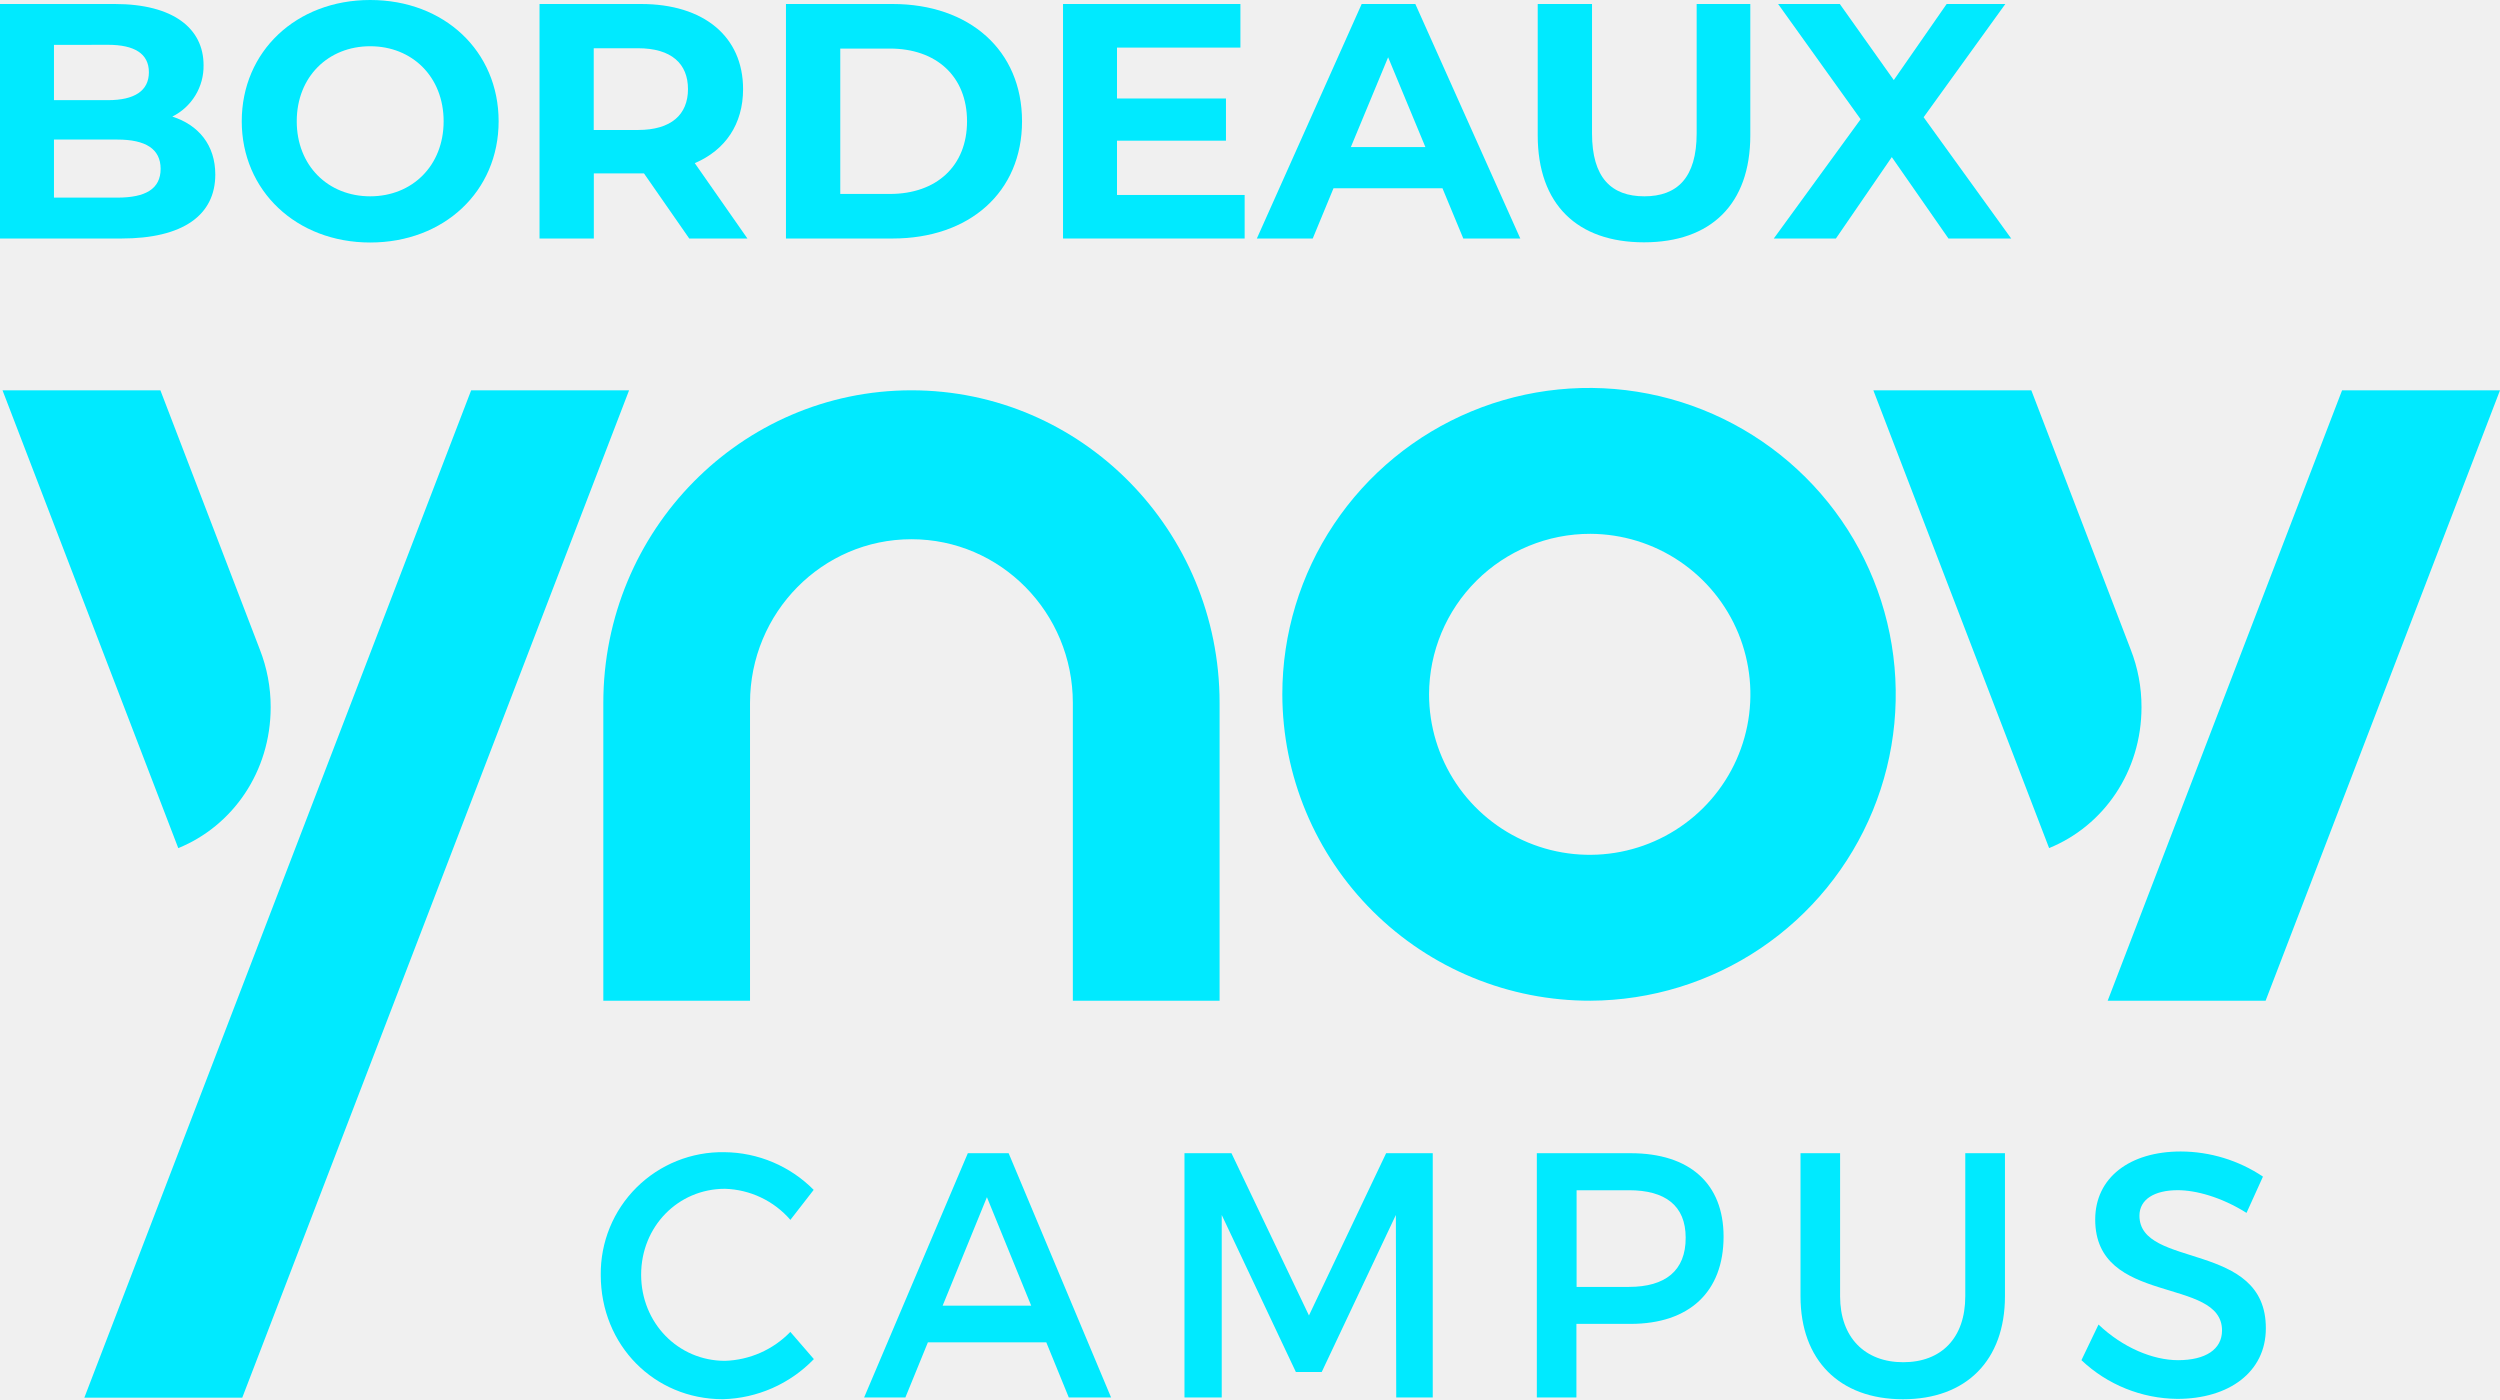
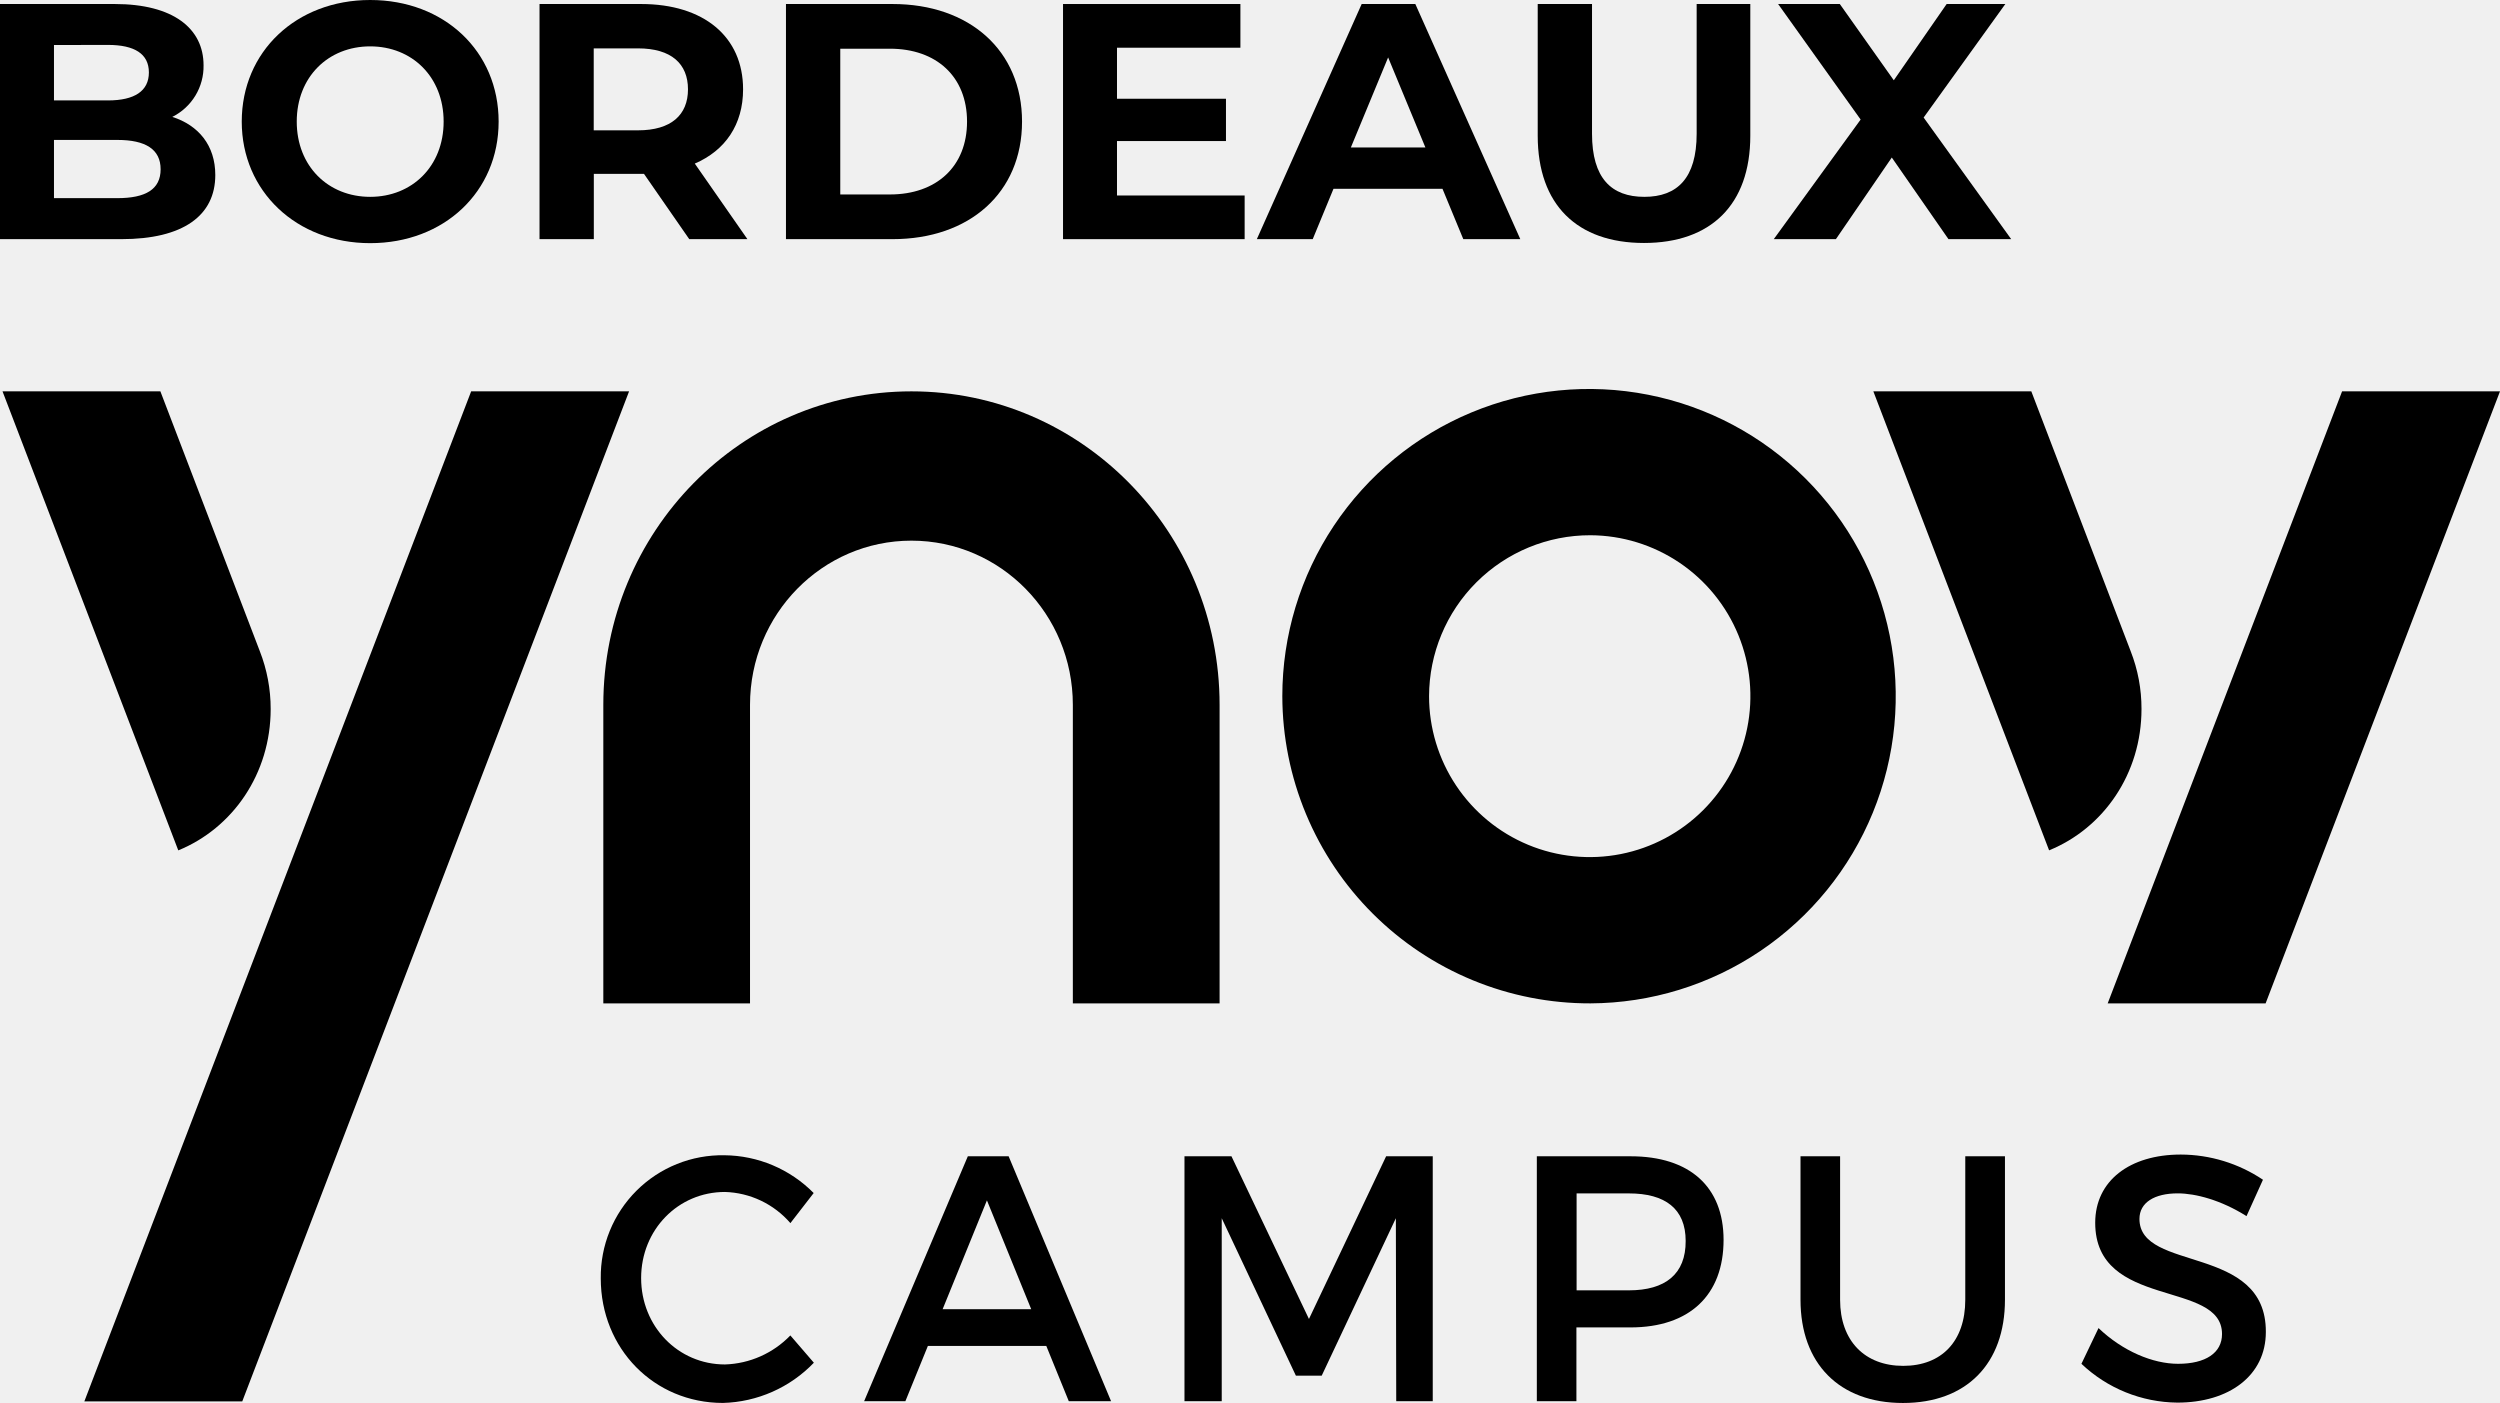
- <svg xmlns="http://www.w3.org/2000/svg" width="268" height="150" viewBox="0 0 268 150" fill="none">
-   <path d="M77.716 145.881C72.684 145.881 68.73 141.806 68.73 136.645C68.73 131.483 72.689 127.439 77.716 127.439C79.052 127.479 80.366 127.795 81.573 128.369C82.781 128.942 83.856 129.76 84.73 130.77L87.227 127.553C84.697 124.998 81.258 123.546 77.661 123.514C75.918 123.482 74.186 123.8 72.568 124.449C70.95 125.098 69.479 126.065 68.242 127.293C67.005 128.521 66.028 129.985 65.368 131.597C64.709 133.21 64.38 134.938 64.401 136.68C64.401 144.2 70.123 149.995 77.496 149.995C81.186 149.899 84.689 148.354 87.247 145.696L84.725 142.779C82.883 144.685 80.368 145.798 77.716 145.881Z" fill="#00EAFF" />
-   <path d="M103.751 123.624L92.633 149.81H97.056L99.468 143.901H112.163L114.575 149.81H119.108L108.125 123.624H103.751ZM101.05 139.971L105.798 128.336L110.546 139.971H101.05Z" fill="#00EAFF" />
-   <path d="M140.32 141.018L132.013 123.624H126.976V149.81H130.97V130.246L138.917 147.078H141.688L149.636 130.246L149.676 149.81H153.59V123.624H148.593L140.32 141.018Z" fill="#00EAFF" />
-   <path d="M174.803 123.624H164.748V149.81H168.991V141.921H174.783C181.113 141.921 184.767 138.475 184.767 132.565C184.767 126.88 181.133 123.624 174.803 123.624ZM174.623 137.956H169.011V127.593H174.623C178.507 127.593 180.704 129.234 180.704 132.675C180.723 136.231 178.507 137.956 174.623 137.956Z" fill="#00EAFF" />
-   <path d="M210.678 138.964C210.678 143.417 208.127 146.03 204.023 146.03C199.919 146.03 197.258 143.377 197.258 138.964V123.624H193.015V138.964C193.015 145.806 197.188 150 203.998 150C210.807 150 214.931 145.806 214.931 138.964V123.624H210.678V138.964Z" fill="#00EAFF" />
-   <path d="M229.349 130.321C229.349 128.561 230.972 127.588 233.453 127.588C235.355 127.588 238.091 128.301 240.827 130.022L242.589 126.132C239.982 124.386 236.916 123.449 233.777 123.439C228.311 123.439 224.606 126.242 224.606 130.73C224.606 140.046 238.201 136.794 238.201 142.629C238.201 144.649 236.438 145.811 233.488 145.811C230.792 145.811 227.552 144.459 224.961 141.991L223.129 145.811C225.909 148.443 229.583 149.925 233.413 149.96C238.954 149.96 242.898 147.077 242.898 142.405C242.948 132.979 229.349 136.046 229.349 130.321Z" fill="#00EAFF" />
-   <path d="M170.499 107.276C176.996 107.245 183.338 105.293 188.724 101.665C194.111 98.038 198.301 92.897 200.766 86.893C203.231 80.888 203.859 74.289 202.573 67.928C201.286 61.566 198.142 55.729 193.537 51.151C188.933 46.573 183.073 43.461 176.699 42.206C170.325 40.952 163.722 41.612 157.723 44.103C151.724 46.595 146.598 50.805 142.993 56.204C139.387 61.602 137.464 67.947 137.465 74.436C137.475 78.76 138.337 83.039 140.002 87.029C141.668 91.019 144.104 94.642 147.172 97.692C150.24 100.742 153.879 103.158 157.881 104.802C161.884 106.447 166.171 107.287 170.499 107.276ZM170.499 57.226C173.902 57.242 177.224 58.264 180.046 60.164C182.868 62.065 185.063 64.757 186.355 67.902C187.646 71.048 187.976 74.504 187.302 77.837C186.629 81.169 184.982 84.227 182.57 86.625C180.158 89.023 177.089 90.654 173.75 91.312C170.411 91.969 166.952 91.624 163.81 90.319C160.667 89.015 157.982 86.809 156.093 83.982C154.204 81.154 153.196 77.831 153.196 74.431C153.206 69.859 155.035 65.477 158.279 62.251C161.522 59.024 165.916 57.217 170.494 57.226H170.499Z" fill="#00EAFF" />
-   <path d="M64.676 107.276H80.402V75.359C80.402 65.664 88.15 57.805 97.706 57.805C107.261 57.805 115.009 65.664 115.009 75.359V107.276H130.74V75.359C130.74 56.847 115.948 41.841 97.706 41.841C79.463 41.841 64.676 56.852 64.676 75.359V107.276Z" fill="#00EAFF" />
-   <path d="M29.016 75.803C29.02 73.683 28.623 71.582 27.847 69.609L17.194 41.841H0.27L19.111 90.919C24.962 88.535 29.016 82.71 29.016 75.803Z" fill="#00EAFF" />
-   <path d="M242.873 107.276L268 41.841H251.071L225.944 107.276H242.873Z" fill="#00EAFF" />
-   <path d="M229.569 75.803C229.575 73.681 229.179 71.578 228.401 69.604L217.757 41.841H200.823L219.664 90.914C225.515 88.535 229.569 82.71 229.569 75.803Z" fill="#00EAFF" />
-   <path d="M50.508 41.841L9.041 149.831H25.97L67.437 41.841H50.508Z" fill="#00EAFF" />
-   <path d="M23.08 18.711C23.08 23.055 19.63 25.569 13.015 25.569H0V0.429H12.296C18.587 0.429 21.822 3.052 21.822 6.982C21.842 8.124 21.539 9.248 20.946 10.224C20.353 11.2 19.495 11.989 18.472 12.498C21.282 13.395 23.08 15.55 23.08 18.711ZM5.786 4.813V10.737H11.577C14.413 10.737 15.961 9.74 15.961 7.745C15.961 5.75 14.413 4.803 11.577 4.803L5.786 4.813ZM17.219 18.098C17.219 15.959 15.601 14.961 12.581 14.961H5.786V21.185H12.581C15.601 21.185 17.219 20.252 17.219 18.098Z" fill="#00EAFF" />
-   <path d="M25.915 13.001C25.915 5.531 31.741 0 39.684 0C47.627 0 53.453 5.486 53.453 13.001C53.453 20.517 47.592 25.997 39.684 25.997C31.776 25.997 25.915 20.447 25.915 13.001ZM47.557 13.001C47.557 8.224 44.178 4.957 39.684 4.957C35.191 4.957 31.811 8.224 31.811 13.001C31.811 17.779 35.191 21.045 39.684 21.045C44.178 21.045 47.557 17.774 47.557 13.001Z" fill="#00EAFF" />
-   <path d="M73.887 25.569L69.034 18.587H63.658V25.569H57.837V0.429H68.73C75.45 0.429 79.658 3.92 79.658 9.55C79.658 13.32 77.751 16.088 74.481 17.49L80.123 25.569H73.887ZM68.395 5.172H63.648V13.934H68.395C71.955 13.934 73.752 12.283 73.752 9.55C73.752 6.817 71.965 5.172 68.395 5.172Z" fill="#00EAFF" />
-   <path d="M84.256 0.429H95.684C103.916 0.429 109.562 5.386 109.562 13.001C109.562 20.616 103.916 25.569 95.684 25.569H84.256V0.429ZM95.399 20.791C100.391 20.791 103.666 17.799 103.666 13.001C103.666 8.204 100.396 5.207 95.399 5.207H90.077V20.791H95.399Z" fill="#00EAFF" />
-   <path d="M133.426 20.901V25.569H113.956V0.429H132.972V5.102H119.742V10.558H131.424V15.081H119.742V20.901H133.426Z" fill="#00EAFF" />
-   <path d="M154.633 20.183H142.951L140.725 25.569H134.734L145.972 0.429H151.723L162.976 25.569H156.865L154.633 20.183ZM152.801 15.764L148.807 6.139L144.813 15.764H152.801Z" fill="#00EAFF" />
-   <path d="M164.843 14.507V0.429H170.664V14.293C170.664 19.07 172.751 21.045 176.275 21.045C179.8 21.045 181.882 19.05 181.882 14.293V0.429H187.633V14.507C187.633 21.903 183.389 25.977 176.235 25.977C169.081 25.977 164.843 21.903 164.843 14.507Z" fill="#00EAFF" />
-   <path d="M208.875 25.569L202.8 16.841L196.809 25.569H190.149L199.46 12.782L190.613 0.429H197.228L203.014 8.583L208.681 0.429H214.971L206.214 12.567L215.6 25.569H208.875Z" fill="#00EAFF" />
+ <svg xmlns="http://www.w3.org/2000/svg" width="335" height="188" viewBox="0 0 335 188" fill="none">
+   <g clip-path="url(#clip0_297_100)">
+     <path d="M97.145 182.837C90.855 182.837 85.912 177.731 85.912 171.261C85.912 164.792 90.861 159.723 97.145 159.723C98.816 159.773 100.457 160.17 101.967 160.889C103.476 161.608 104.82 162.632 105.913 163.898L109.033 159.867C105.871 156.664 101.573 154.844 97.076 154.804C94.897 154.764 92.732 155.162 90.71 155.976C88.687 156.79 86.848 158.002 85.302 159.541C83.756 161.08 82.535 162.914 81.71 164.935C80.886 166.956 80.475 169.122 80.502 171.305C80.502 180.731 87.653 187.994 96.871 187.994C101.482 187.873 105.861 185.937 109.058 182.606L105.907 178.949C103.603 181.339 100.46 182.734 97.145 182.837Z" fill="black" />
+     <path d="M129.689 154.942L115.792 187.763H121.321L124.335 180.356H140.204L143.218 187.763H148.885L135.156 154.942H129.689ZM126.313 175.431L132.248 160.848L138.182 175.431H126.313Z" fill="black" />
+     <path d="M175.4 176.743L165.016 154.942H158.72V187.763H163.712V163.242L173.647 184.337H177.11L187.045 163.242L187.095 187.763H191.988V154.942H185.741L175.4 176.743Z" fill="black" />
+     <path d="M218.503 154.942H205.935V187.763H211.239V177.874H218.478C226.391 177.874 230.959 173.555 230.959 166.149C230.959 159.023 226.416 154.942 218.503 154.942ZM218.279 172.905H211.264V159.917H218.279C223.134 159.917 225.879 161.973 225.879 166.286C225.904 170.743 223.134 172.905 218.279 172.905Z" fill="black" />
+     <path d="M263.347 174.168C263.347 179.75 260.158 183.025 255.029 183.025C249.899 183.025 246.573 179.7 246.573 174.168V154.942H241.268V174.168C241.268 182.743 246.485 188 254.997 188C263.509 188 268.664 182.743 268.664 174.168V154.942H263.347V174.168Z" fill="black" />
+     <path d="M286.686 163.336C286.686 161.129 288.715 159.911 291.816 159.911C294.194 159.911 297.613 160.804 301.033 162.961L303.236 158.085C299.977 155.897 296.145 154.723 292.222 154.71C285.388 154.71 280.758 158.223 280.758 163.848C280.758 175.524 297.751 171.449 297.751 178.762C297.751 181.293 295.548 182.75 291.86 182.75C288.49 182.75 284.44 181.056 281.201 177.962L278.911 182.75C282.386 186.048 286.979 187.906 291.766 187.95C298.693 187.95 303.623 184.337 303.623 178.481C303.685 166.667 286.686 170.511 286.686 163.336Z" fill="black" />
+     <path d="M213.124 134.453C221.245 134.414 229.172 131.967 235.905 127.421C242.639 122.874 247.877 116.431 250.957 108.905C254.038 101.38 254.824 93.109 253.216 85.136C251.608 77.163 247.678 69.847 241.922 64.109C236.166 58.372 228.842 54.471 220.874 52.899C212.906 51.327 204.652 52.154 197.154 55.276C189.655 58.399 183.248 63.676 178.741 70.442C174.234 77.208 171.83 85.16 171.831 93.294C171.843 98.712 172.921 104.075 175.003 109.076C177.085 114.077 180.13 118.619 183.965 122.441C187.799 126.263 192.348 129.291 197.351 131.352C202.355 133.413 207.714 134.467 213.124 134.453ZM213.124 71.723C217.378 71.743 221.53 73.025 225.058 75.406C228.585 77.788 231.329 81.162 232.943 85.104C234.558 89.046 234.97 93.379 234.128 97.555C233.286 101.732 231.227 105.565 228.213 108.57C225.198 111.576 221.361 113.62 217.188 114.444C213.014 115.268 208.69 114.835 204.762 113.2C200.834 111.565 197.477 108.801 195.116 105.257C192.755 101.713 191.495 97.548 191.495 93.287C191.508 87.556 193.793 82.065 197.848 78.021C201.903 73.977 207.396 71.712 213.118 71.723H213.124Z" fill="black" />
+     <path d="M80.845 134.453H100.502V94.45C100.502 82.299 110.188 72.448 122.132 72.448C134.076 72.448 143.761 82.299 143.761 94.45V134.453H163.425V94.45C163.425 71.248 144.935 52.441 122.132 52.441C99.329 52.441 80.845 71.255 80.845 94.45V134.453Z" fill="black" />
+     <path d="M36.27 95.006C36.275 92.35 35.779 89.716 34.809 87.243L21.492 52.441H0.337L23.889 113.951C31.202 110.964 36.27 103.663 36.27 95.006Z" fill="black" />
+     <path d="M303.592 134.453L335 52.441H313.839L282.43 134.453H303.592Z" fill="black" />
+     <path d="M286.961 95.006C286.969 92.347 286.474 89.711 285.501 87.237L272.196 52.441H251.028L274.58 113.945C281.894 110.964 286.961 103.663 286.961 95.006Z" fill="black" />
+     <path d="M63.135 52.441L11.302 187.787H32.463L84.296 52.441H63.135Z" fill="black" />
+     <path d="M28.85 23.452C28.85 28.896 24.538 32.046 16.269 32.046H0V0.538H15.37C23.233 0.538 27.277 3.825 27.277 8.751C27.303 10.181 26.923 11.591 26.182 12.814C25.441 14.038 24.369 15.026 23.09 15.664C26.603 16.789 28.85 19.489 28.85 23.452ZM7.233 6.032V13.457H14.472C18.016 13.457 19.951 12.207 19.951 9.707C19.951 7.207 18.016 6.019 14.472 6.019L7.233 6.032ZM21.523 22.683C21.523 20.001 19.501 18.751 15.726 18.751H7.233V26.552H15.726C19.501 26.552 21.523 25.383 21.523 22.683Z" fill="black" />
+     <path d="M32.394 16.295C32.394 6.932 39.677 0 49.605 0C59.534 0 66.817 6.875 66.817 16.295C66.817 25.714 59.49 32.583 49.605 32.583C39.721 32.583 32.394 25.627 32.394 16.295ZM59.447 16.295C59.447 10.307 55.222 6.213 49.605 6.213C43.989 6.213 39.764 10.307 39.764 16.295C39.764 22.283 43.989 26.377 49.605 26.377C55.222 26.377 59.447 22.276 59.447 16.295Z" fill="black" />
+     <path d="M92.359 32.046L86.293 23.295H79.572V32.046H72.296V0.538H85.912C94.312 0.538 99.573 4.913 99.573 11.97C99.573 16.695 97.189 20.164 93.101 21.92L100.153 32.046H92.359ZM85.494 6.482H79.559V17.464H85.494C89.944 17.464 92.19 15.395 92.19 11.97C92.19 8.544 89.956 6.482 85.494 6.482Z" fill="black" />
+     <path d="M105.32 0.538H119.605C129.895 0.538 136.953 6.751 136.953 16.295C136.953 25.839 129.895 32.046 119.605 32.046H105.32V0.538ZM119.249 26.058C125.489 26.058 129.583 22.308 129.583 16.295C129.583 10.282 125.496 6.526 119.249 6.526H112.596V26.058H119.249Z" fill="black" />
+     <path d="M166.782 26.196V32.046H142.445V0.538H166.214V6.394H149.677V13.232H164.28V18.901H149.677V26.196H166.782Z" fill="black" />
+     <path d="M193.292 25.296H178.689L175.906 32.046H168.417L182.465 0.538H189.654L203.72 32.046H196.081L193.292 25.296ZM191.002 19.758L186.009 7.694L181.017 19.758H191.002Z" fill="black" />
+     <path d="M206.054 18.183V0.538H213.33V17.914C213.33 23.902 215.938 26.377 220.344 26.377C224.75 26.377 227.352 23.877 227.352 17.914V0.538H234.541V18.183C234.541 27.452 229.237 32.559 220.294 32.559C211.352 32.559 206.054 27.452 206.054 18.183Z" fill="black" />
+     <path d="M261.094 32.046L253.5 21.108L246.011 32.046H237.686L249.325 16.02L238.267 0.538H246.535L253.768 10.757L260.851 0.538H268.714L257.768 15.751L269.5 32.046H261.094Z" fill="black" />
+   </g>
+   <defs>
+     <clipPath id="clip0_297_100">
+       <rect width="335" height="188" fill="white" />
+     </clipPath>
+   </defs>
</svg>
